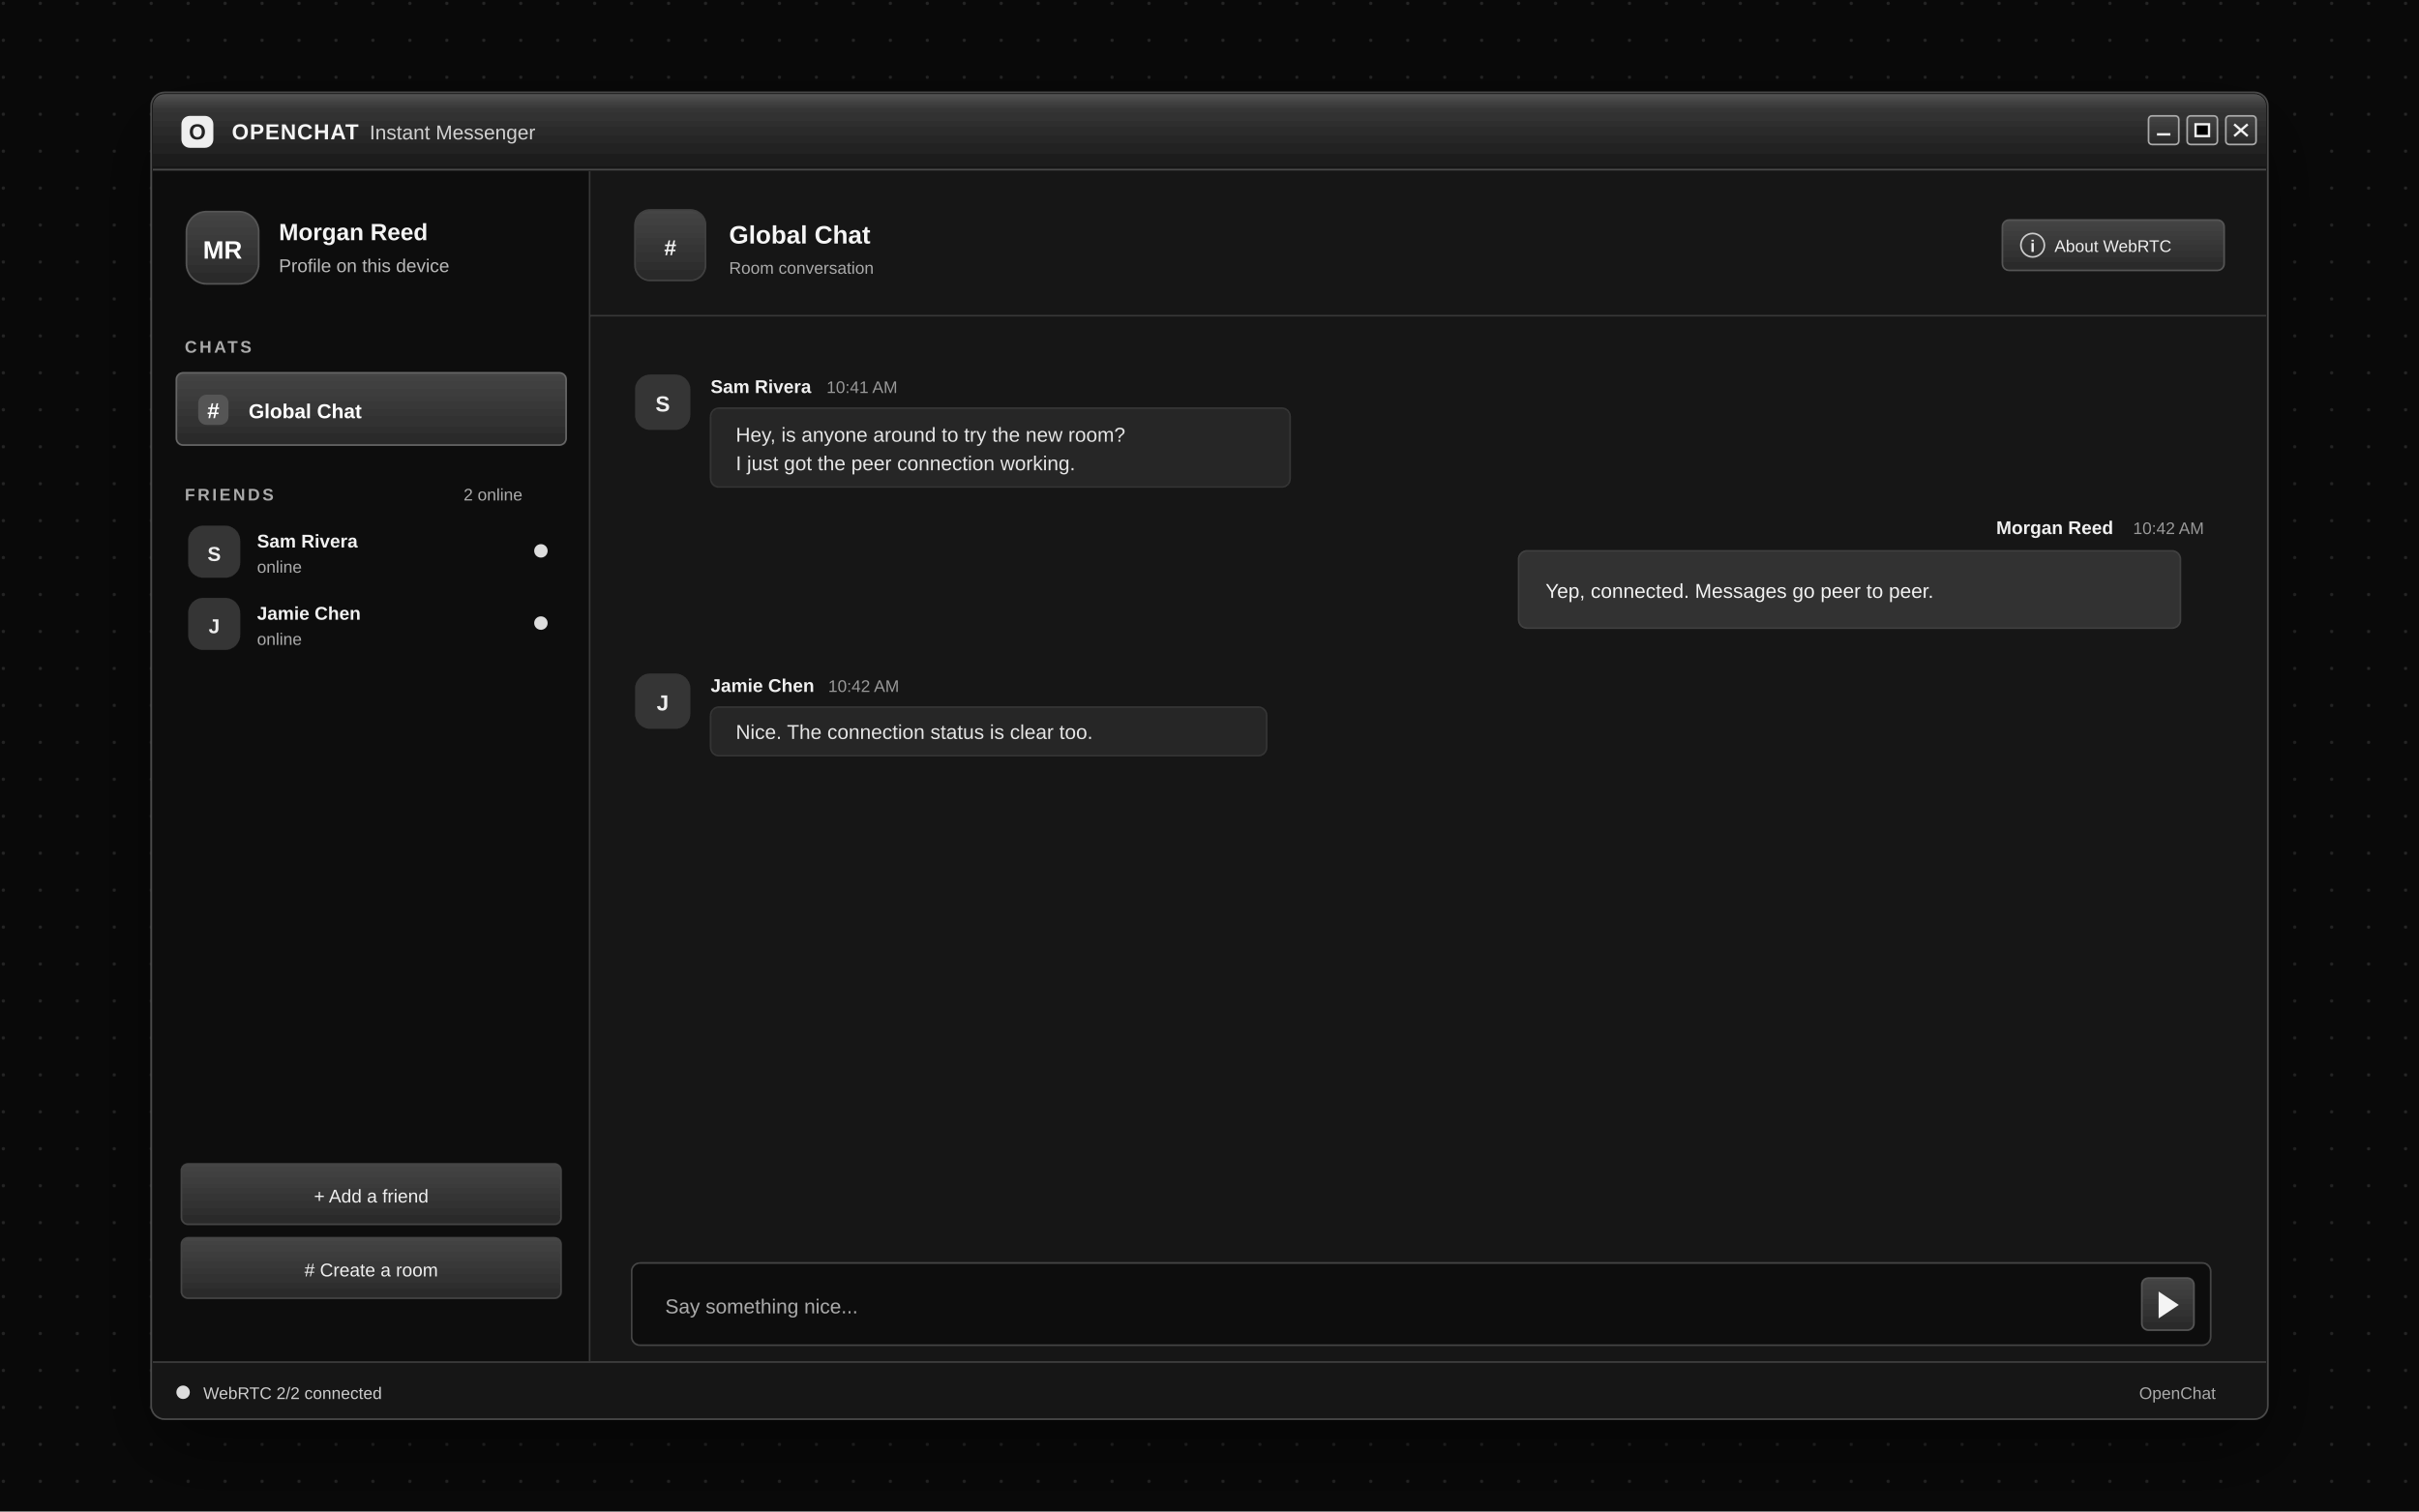
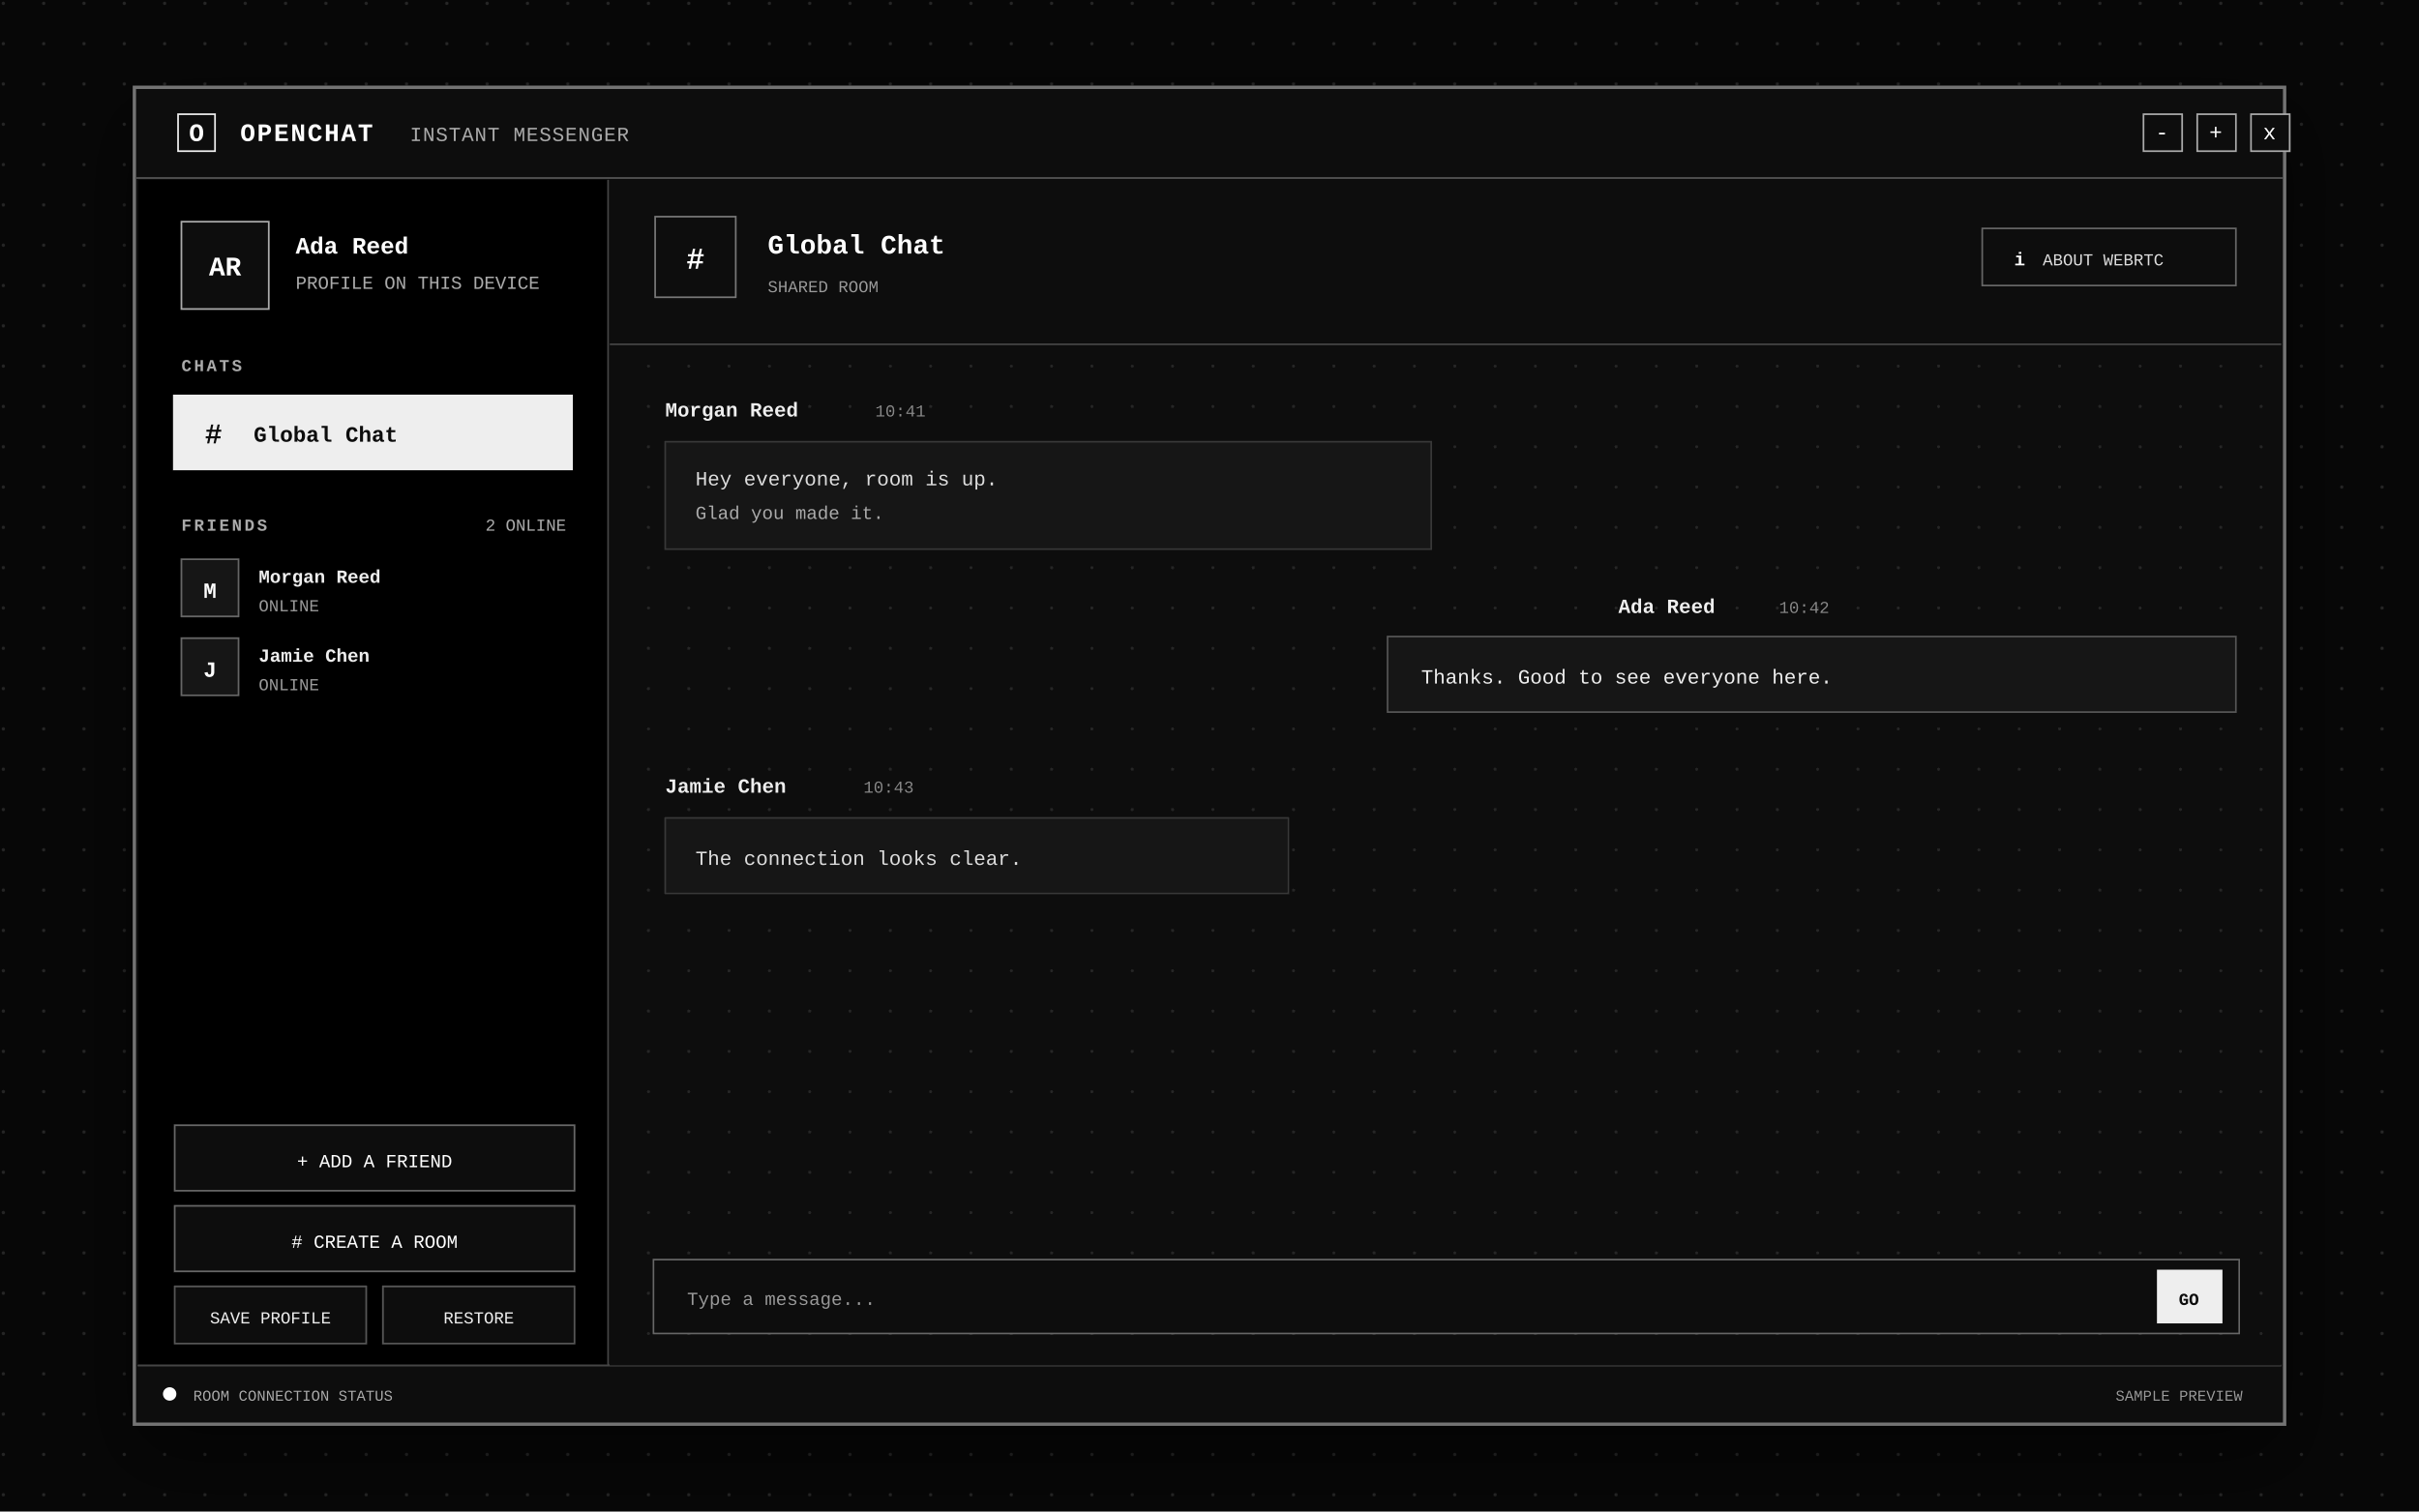
<svg xmlns="http://www.w3.org/2000/svg" width="1440" height="900" viewBox="0 0 1440 900" role="img" aria-labelledby="title description">
  <defs>
-     <pattern id="dots" width="22" height="22" patternUnits="userSpaceOnUse">
-       <circle cx="2" cy="2" r="1" fill="#242424" />
+     <pattern id="grid" width="24" height="24" patternUnits="userSpaceOnUse">
+       <circle cx="2" cy="2" r="1" fill="#252525" />
    </pattern>
-     <linearGradient id="titlebar" x2="0" y2="1">
-       <stop stop-color="#535353" />
-       <stop offset=".2" stop-color="#353535" />
-       <stop offset="1" stop-color="#181818" />
-     </linearGradient>
-     <linearGradient id="button" x2="0" y2="1">
-       <stop stop-color="#454545" />
-       <stop offset="1" stop-color="#282828" />
-     </linearGradient>
    <filter id="shadow" x="-10%" y="-10%" width="120%" height="130%">
-       <feDropShadow dx="0" dy="18" stdDeviation="22" flood-color="#000" flood-opacity=".45" />
+       <feDropShadow dx="0" dy="18" stdDeviation="22" flood-color="#000" flood-opacity=".5" />
    </filter>
  </defs>
-   <rect width="1440" height="900" fill="#090909" />
-   <rect width="1440" height="900" fill="url(#dots)" />
-   <g filter="url(#shadow)">
-     <rect x="90" y="55" width="1260" height="790" rx="8" fill="#151515" stroke="#4a4a4a" />
-     <path d="M98 56h1244a7 7 0 0 1 7 7v38H91V63a7 7 0 0 1 7-7z" fill="url(#titlebar)" />
-     <path d="M91 101h1258M91 811h1258" stroke="#484848" />
-     <rect x="108" y="69" width="19" height="19" rx="5" fill="#eee" />
-     <text x="117.5" y="83" fill="#202020" text-anchor="middle" font-family="Tahoma,Arial,sans-serif" font-size="13" font-weight="700">O</text>
-     <text x="138" y="83" fill="#f5f5f5" font-family="Tahoma,Arial,sans-serif" font-size="13" font-weight="700" letter-spacing=".5">OPENCHAT</text>
-     <text x="220" y="83" fill="#d0d0d0" font-family="Tahoma,Arial,sans-serif" font-size="12">Instant Messenger</text>
-     <g fill="url(#button)" stroke="#aaa">
-       <rect x="1279" y="69" width="18" height="17" rx="2" />
-       <rect x="1302" y="69" width="18" height="17" rx="2" />
-       <rect x="1325" y="69" width="18" height="17" rx="2" />
+   <rect width="1440" height="900" fill="#070707" />
+   <rect width="1440" height="900" fill="url(#grid)" />
+   <g filter="url(#shadow)" font-family="'Courier New',monospace">
+     <rect x="80" y="52" width="1280" height="796" fill="#080808" stroke="#737373" stroke-width="2" />
+     <rect x="82" y="54" width="1276" height="52" fill="#101010" />
+     <path d="M81 106h1278M82 813h1276" stroke="#555" />
+     <rect x="106" y="68" width="22" height="22" fill="#0b0b0b" stroke="#eee" />
+     <text x="117" y="84" text-anchor="middle" fill="#fff" font-size="15" font-weight="700">O</text>
+     <text x="143" y="84" fill="#fff" font-size="15" font-weight="700" letter-spacing="1">OPENCHAT</text>
+     <text x="244" y="84" fill="#aaa" font-size="12" letter-spacing=".5">INSTANT MESSENGER</text>
+     <g fill="#090909" stroke="#aaa">
+       <rect x="1276" y="68" width="23" height="22" />
+       <rect x="1308" y="68" width="23" height="22" />
+       <rect x="1340" y="68" width="23" height="22" />
    </g>
-     <g stroke="#f1f1f1" stroke-width="1.4">
-       <path d="M1284 80h8M1307 74h8v7h-8zM1330 74l8 7m0-7-8 7" />
+     <g fill="#fff" font-size="13" text-anchor="middle">
+       <text x="1287" y="83">-</text>
+       <text x="1319" y="83">+</text>
+       <text x="1351" y="83">x</text>
    </g>
-     <rect x="91" y="102" width="260" height="709" fill="#101010" />
-     <path d="M351 102v709M351 188h998M91 811h1258" stroke="#383838" />
-     <rect x="111" y="126" width="43" height="43" rx="12" fill="url(#button)" stroke="#555" />
-     <text x="132.5" y="154" fill="#fff" text-anchor="middle" font-family="Tahoma,Arial,sans-serif" font-size="15" font-weight="700">MR</text>
-     <text x="166" y="143" fill="#f4f4f4" font-family="Tahoma,Arial,sans-serif" font-size="14" font-weight="700">Morgan Reed</text>
-     <text x="166" y="162" fill="#b8b8b8" font-family="Tahoma,Arial,sans-serif" font-size="11">Profile on this device</text>
-     <text x="110" y="210" fill="#aaa" font-family="Tahoma,Arial,sans-serif" font-size="10" font-weight="700" letter-spacing="1.5">CHATS</text>
-     <rect x="105" y="222" width="232" height="43" rx="4" fill="url(#button)" stroke="#666" />
-     <rect x="118" y="235" width="18" height="18" rx="5" fill="#555" />
-     <text x="127" y="249" fill="#fff" text-anchor="middle" font-family="Arial,sans-serif" font-size="13" font-weight="700">#</text>
-     <text x="148" y="249" fill="#fff" font-family="Tahoma,Arial,sans-serif" font-size="12" font-weight="700">Global Chat</text>
-     <text x="110" y="298" fill="#aaa" font-family="Tahoma,Arial,sans-serif" font-size="10" font-weight="700" letter-spacing="1.5">FRIENDS</text>
-     <text x="311" y="298" fill="#aaa" text-anchor="end" font-family="Tahoma,Arial,sans-serif" font-size="10">2 online</text>
-     <rect x="112" y="313" width="31" height="31" rx="9" fill="#343434" />
-     <text x="127.5" y="334" fill="#eee" text-anchor="middle" font-family="Tahoma,Arial,sans-serif" font-size="12" font-weight="700">S</text>
-     <text x="153" y="326" fill="#f1f1f1" font-family="Tahoma,Arial,sans-serif" font-size="11" font-weight="700">Sam Rivera</text>
-     <text x="153" y="341" fill="#aaa" font-family="Tahoma,Arial,sans-serif" font-size="10">online</text>
-     <circle cx="322" cy="328" r="4" fill="#ddd" />
-     <rect x="112" y="356" width="31" height="31" rx="9" fill="#343434" />
-     <text x="127.5" y="377" fill="#eee" text-anchor="middle" font-family="Tahoma,Arial,sans-serif" font-size="12" font-weight="700">J</text>
-     <text x="153" y="369" fill="#f1f1f1" font-family="Tahoma,Arial,sans-serif" font-size="11" font-weight="700">Jamie Chen</text>
-     <text x="153" y="384" fill="#aaa" font-family="Tahoma,Arial,sans-serif" font-size="10">online</text>
-     <circle cx="322" cy="371" r="4" fill="#ddd" />
-     <g font-family="Tahoma,Arial,sans-serif" font-size="11" fill="#eee" text-anchor="middle">
-       <rect x="108" y="693" width="226" height="36" rx="4" fill="url(#button)" stroke="#444" />
-       <text x="221" y="716">+  Add a friend</text>
-       <rect x="108" y="737" width="226" height="36" rx="4" fill="url(#button)" stroke="#444" />
-       <text x="221" y="760">#  Create a room</text>
+     <rect x="82" y="107" width="280" height="706" fill="#060606" />
+     <path d="M362 107v706M82 813h1276" stroke="#444" />
+     <rect x="108" y="132" width="52" height="52" fill="#111" stroke="#aaa" />
+     <text x="134" y="164" fill="#fff" text-anchor="middle" font-size="16" font-weight="700">AR</text>
+     <text x="176" y="151" fill="#fff" font-size="14" font-weight="700">Ada Reed</text>
+     <text x="176" y="172" fill="#aaa" font-size="11">PROFILE ON THIS DEVICE</text>
+     <text x="108" y="221" fill="#aaa" font-size="10" font-weight="700" letter-spacing="1.5">CHATS</text>
+     <rect x="103" y="235" width="238" height="45" fill="#eee" />
+     <text x="122" y="264" fill="#090909" font-size="17" font-weight="700">#</text>
+     <text x="151" y="263" fill="#090909" font-size="13" font-weight="700">Global Chat</text>
+     <text x="108" y="316" fill="#aaa" font-size="10" font-weight="700" letter-spacing="1.5">FRIENDS</text>
+     <text x="337" y="316" fill="#aaa" text-anchor="end" font-size="10">2 ONLINE</text>
+     <rect x="108" y="333" width="34" height="34" fill="#161616" stroke="#666" />
+     <text x="125" y="356" fill="#fff" text-anchor="middle" font-size="13" font-weight="700">M</text>
+     <text x="154" y="347" fill="#eee" font-size="11" font-weight="700">Morgan Reed</text>
+     <text x="154" y="364" fill="#999" font-size="10">ONLINE</text>
+     <rect x="108" y="380" width="34" height="34" fill="#161616" stroke="#666" />
+     <text x="125" y="403" fill="#fff" text-anchor="middle" font-size="13" font-weight="700">J</text>
+     <text x="154" y="394" fill="#eee" font-size="11" font-weight="700">Jamie Chen</text>
+     <text x="154" y="411" fill="#999" font-size="10">ONLINE</text>
+     <rect x="104" y="670" width="238" height="39" fill="#111" stroke="#666" />
+     <text x="223" y="695" fill="#fff" text-anchor="middle" font-size="11">+  ADD A FRIEND</text>
+     <rect x="104" y="718" width="238" height="39" fill="#111" stroke="#666" />
+     <text x="223" y="743" fill="#fff" text-anchor="middle" font-size="11">#  CREATE A ROOM</text>
+     <g fill="#111" stroke="#555">
+       <rect x="104" y="766" width="114" height="34" />
+       <rect x="228" y="766" width="114" height="34" />
    </g>
-     <rect x="378" y="125" width="42" height="42" rx="9" fill="url(#button)" stroke="#414141" />
-     <text x="399" y="152" fill="#f4f4f4" text-anchor="middle" font-family="Tahoma,Arial,sans-serif" font-size="13" font-weight="700">#</text>
-     <text x="434" y="145" fill="#f5f5f5" font-family="Tahoma,Arial,sans-serif" font-size="15" font-weight="700">Global Chat</text>
-     <text x="434" y="163" fill="#aaa" font-family="Tahoma,Arial,sans-serif" font-size="10">Room conversation</text>
-     <rect x="1192" y="131" width="132" height="30" rx="4" fill="url(#button)" stroke="#555" />
-     <circle cx="1210" cy="146" r="7" fill="none" stroke="#ccc" />
-     <text x="1210" y="150" fill="#eee" text-anchor="middle" font-family="Tahoma,Arial,sans-serif" font-size="10" font-weight="700">i</text>
-     <text x="1223" y="150" fill="#eee" font-family="Tahoma,Arial,sans-serif" font-size="10">About WebRTC</text>
-     <rect x="378" y="223" width="33" height="33" rx="9" fill="#343434" />
-     <text x="394.5" y="245" fill="#eee" text-anchor="middle" font-family="Tahoma,Arial,sans-serif" font-size="13" font-weight="700">S</text>
-     <text x="423" y="234" fill="#f0f0f0" font-family="Tahoma,Arial,sans-serif" font-size="11" font-weight="700">Sam Rivera</text>
-     <text x="492" y="234" fill="#999" font-family="Tahoma,Arial,sans-serif" font-size="10">10:41 AM</text>
-     <rect x="423" y="243" width="345" height="47" rx="5" fill="#252525" stroke="#343434" />
-     <text x="438" y="263" fill="#e5e5e5" font-family="Tahoma,Arial,sans-serif" font-size="12">Hey, is anyone around to try the new room?</text>
-     <text x="438" y="280" fill="#e5e5e5" font-family="Tahoma,Arial,sans-serif" font-size="12">I just got the peer connection working.</text>
-     <text x="1258" y="318" fill="#f0f0f0" text-anchor="end" font-family="Tahoma,Arial,sans-serif" font-size="11" font-weight="700">Morgan Reed</text>
-     <text x="1312" y="318" fill="#999" text-anchor="end" font-family="Tahoma,Arial,sans-serif" font-size="10">10:42 AM</text>
-     <rect x="904" y="328" width="394" height="46" rx="5" fill="#303030" stroke="#414141" />
-     <text x="920" y="356" fill="#f2f2f2" font-family="Tahoma,Arial,sans-serif" font-size="12">Yep, connected. Messages go peer to peer.</text>
-     <rect x="378" y="401" width="33" height="33" rx="9" fill="#343434" />
-     <text x="394.5" y="423" fill="#eee" text-anchor="middle" font-family="Tahoma,Arial,sans-serif" font-size="13" font-weight="700">J</text>
-     <text x="423" y="412" fill="#f0f0f0" font-family="Tahoma,Arial,sans-serif" font-size="11" font-weight="700">Jamie Chen</text>
-     <text x="493" y="412" fill="#999" font-family="Tahoma,Arial,sans-serif" font-size="10">10:42 AM</text>
-     <rect x="423" y="421" width="331" height="29" rx="5" fill="#252525" stroke="#343434" />
-     <text x="438" y="440" fill="#e5e5e5" font-family="Tahoma,Arial,sans-serif" font-size="12">Nice. The connection status is clear too.</text>
-     <rect x="376" y="752" width="940" height="49" rx="5" fill="#111" stroke="#454545" />
-     <text x="396" y="782" fill="#aaa" font-family="Tahoma,Arial,sans-serif" font-size="12">Say something nice...</text>
-     <rect x="1275" y="761" width="31" height="31" rx="4" fill="url(#button)" stroke="#555" />
-     <path d="M1285 769l12 8-12 8z" fill="#f4f4f4" />
-     <circle cx="109" cy="829" r="4" fill="#ddd" />
-     <text x="121" y="833" fill="#ccc" font-family="Tahoma,Arial,sans-serif" font-size="10">WebRTC 2/2 connected</text>
-     <text x="1319" y="833" fill="#aaa" text-anchor="end" font-family="Tahoma,Arial,sans-serif" font-size="10">OpenChat</text>
+     <text x="161" y="788" fill="#eee" text-anchor="middle" font-size="10">SAVE PROFILE</text>
+     <text x="285" y="788" fill="#eee" text-anchor="middle" font-size="10">RESTORE</text>
+     <rect x="363" y="107" width="995" height="98" fill="#090909" />
+     <path d="M363 205h995" stroke="#444" />
+     <rect x="390" y="129" width="48" height="48" fill="#111" stroke="#777" />
+     <text x="414" y="160" fill="#fff" text-anchor="middle" font-size="18" font-weight="700">#</text>
+     <text x="457" y="151" fill="#fff" font-size="16" font-weight="700">Global Chat</text>
+     <text x="457" y="174" fill="#999" font-size="10">SHARED ROOM</text>
+     <rect x="1180" y="136" width="151" height="34" fill="#0c0c0c" stroke="#666" />
+     <text x="1199" y="158" fill="#fff" font-size="11" font-weight="700">i</text>
+     <text x="1216" y="158" fill="#ddd" font-size="10">ABOUT WEBRTC</text>
+     <rect x="363" y="206" width="995" height="607" fill="#080808" />
+     <rect x="363" y="206" width="995" height="607" fill="url(#grid)" />
+     <text x="396" y="248" fill="#eee" font-size="12" font-weight="700">Morgan Reed</text>
+     <text x="521" y="248" fill="#888" font-size="10">10:41</text>
+     <rect x="396" y="263" width="456" height="64" fill="#151515" stroke="#383838" />
+     <text x="414" y="289" fill="#ddd" font-size="12">Hey everyone, room is up.</text>
+     <text x="414" y="309" fill="#aaa" font-size="11">Glad you made it.</text>
+     <text x="1021" y="365" fill="#eee" text-anchor="end" font-size="12" font-weight="700">Ada Reed</text>
+     <text x="1059" y="365" fill="#888" font-size="10">10:42</text>
+     <rect x="826" y="379" width="505" height="45" fill="#191919" stroke="#555" />
+     <text x="846" y="407" fill="#eee" font-size="12">Thanks. Good to see everyone here.</text>
+     <text x="396" y="472" fill="#eee" font-size="12" font-weight="700">Jamie Chen</text>
+     <text x="514" y="472" fill="#888" font-size="10">10:43</text>
+     <rect x="396" y="487" width="371" height="45" fill="#151515" stroke="#383838" />
+     <text x="414" y="515" fill="#ddd" font-size="12">The connection looks clear.</text>
+     <rect x="389" y="750" width="944" height="44" fill="#090909" stroke="#666" />
+     <text x="409" y="777" fill="#999" font-size="11">Type a message...</text>
+     <rect x="1284" y="756" width="39" height="32" fill="#eee" />
+     <text x="1303" y="777" fill="#090909" text-anchor="middle" font-size="10" font-weight="700">GO</text>
+     <circle cx="101" cy="830" r="4" fill="#fff" />
+     <text x="115" y="834" fill="#aaa" font-size="9">ROOM CONNECTION STATUS</text>
+     <text x="1335" y="834" fill="#999" text-anchor="end" font-size="9">SAMPLE PREVIEW</text>
  </g>
</svg>
